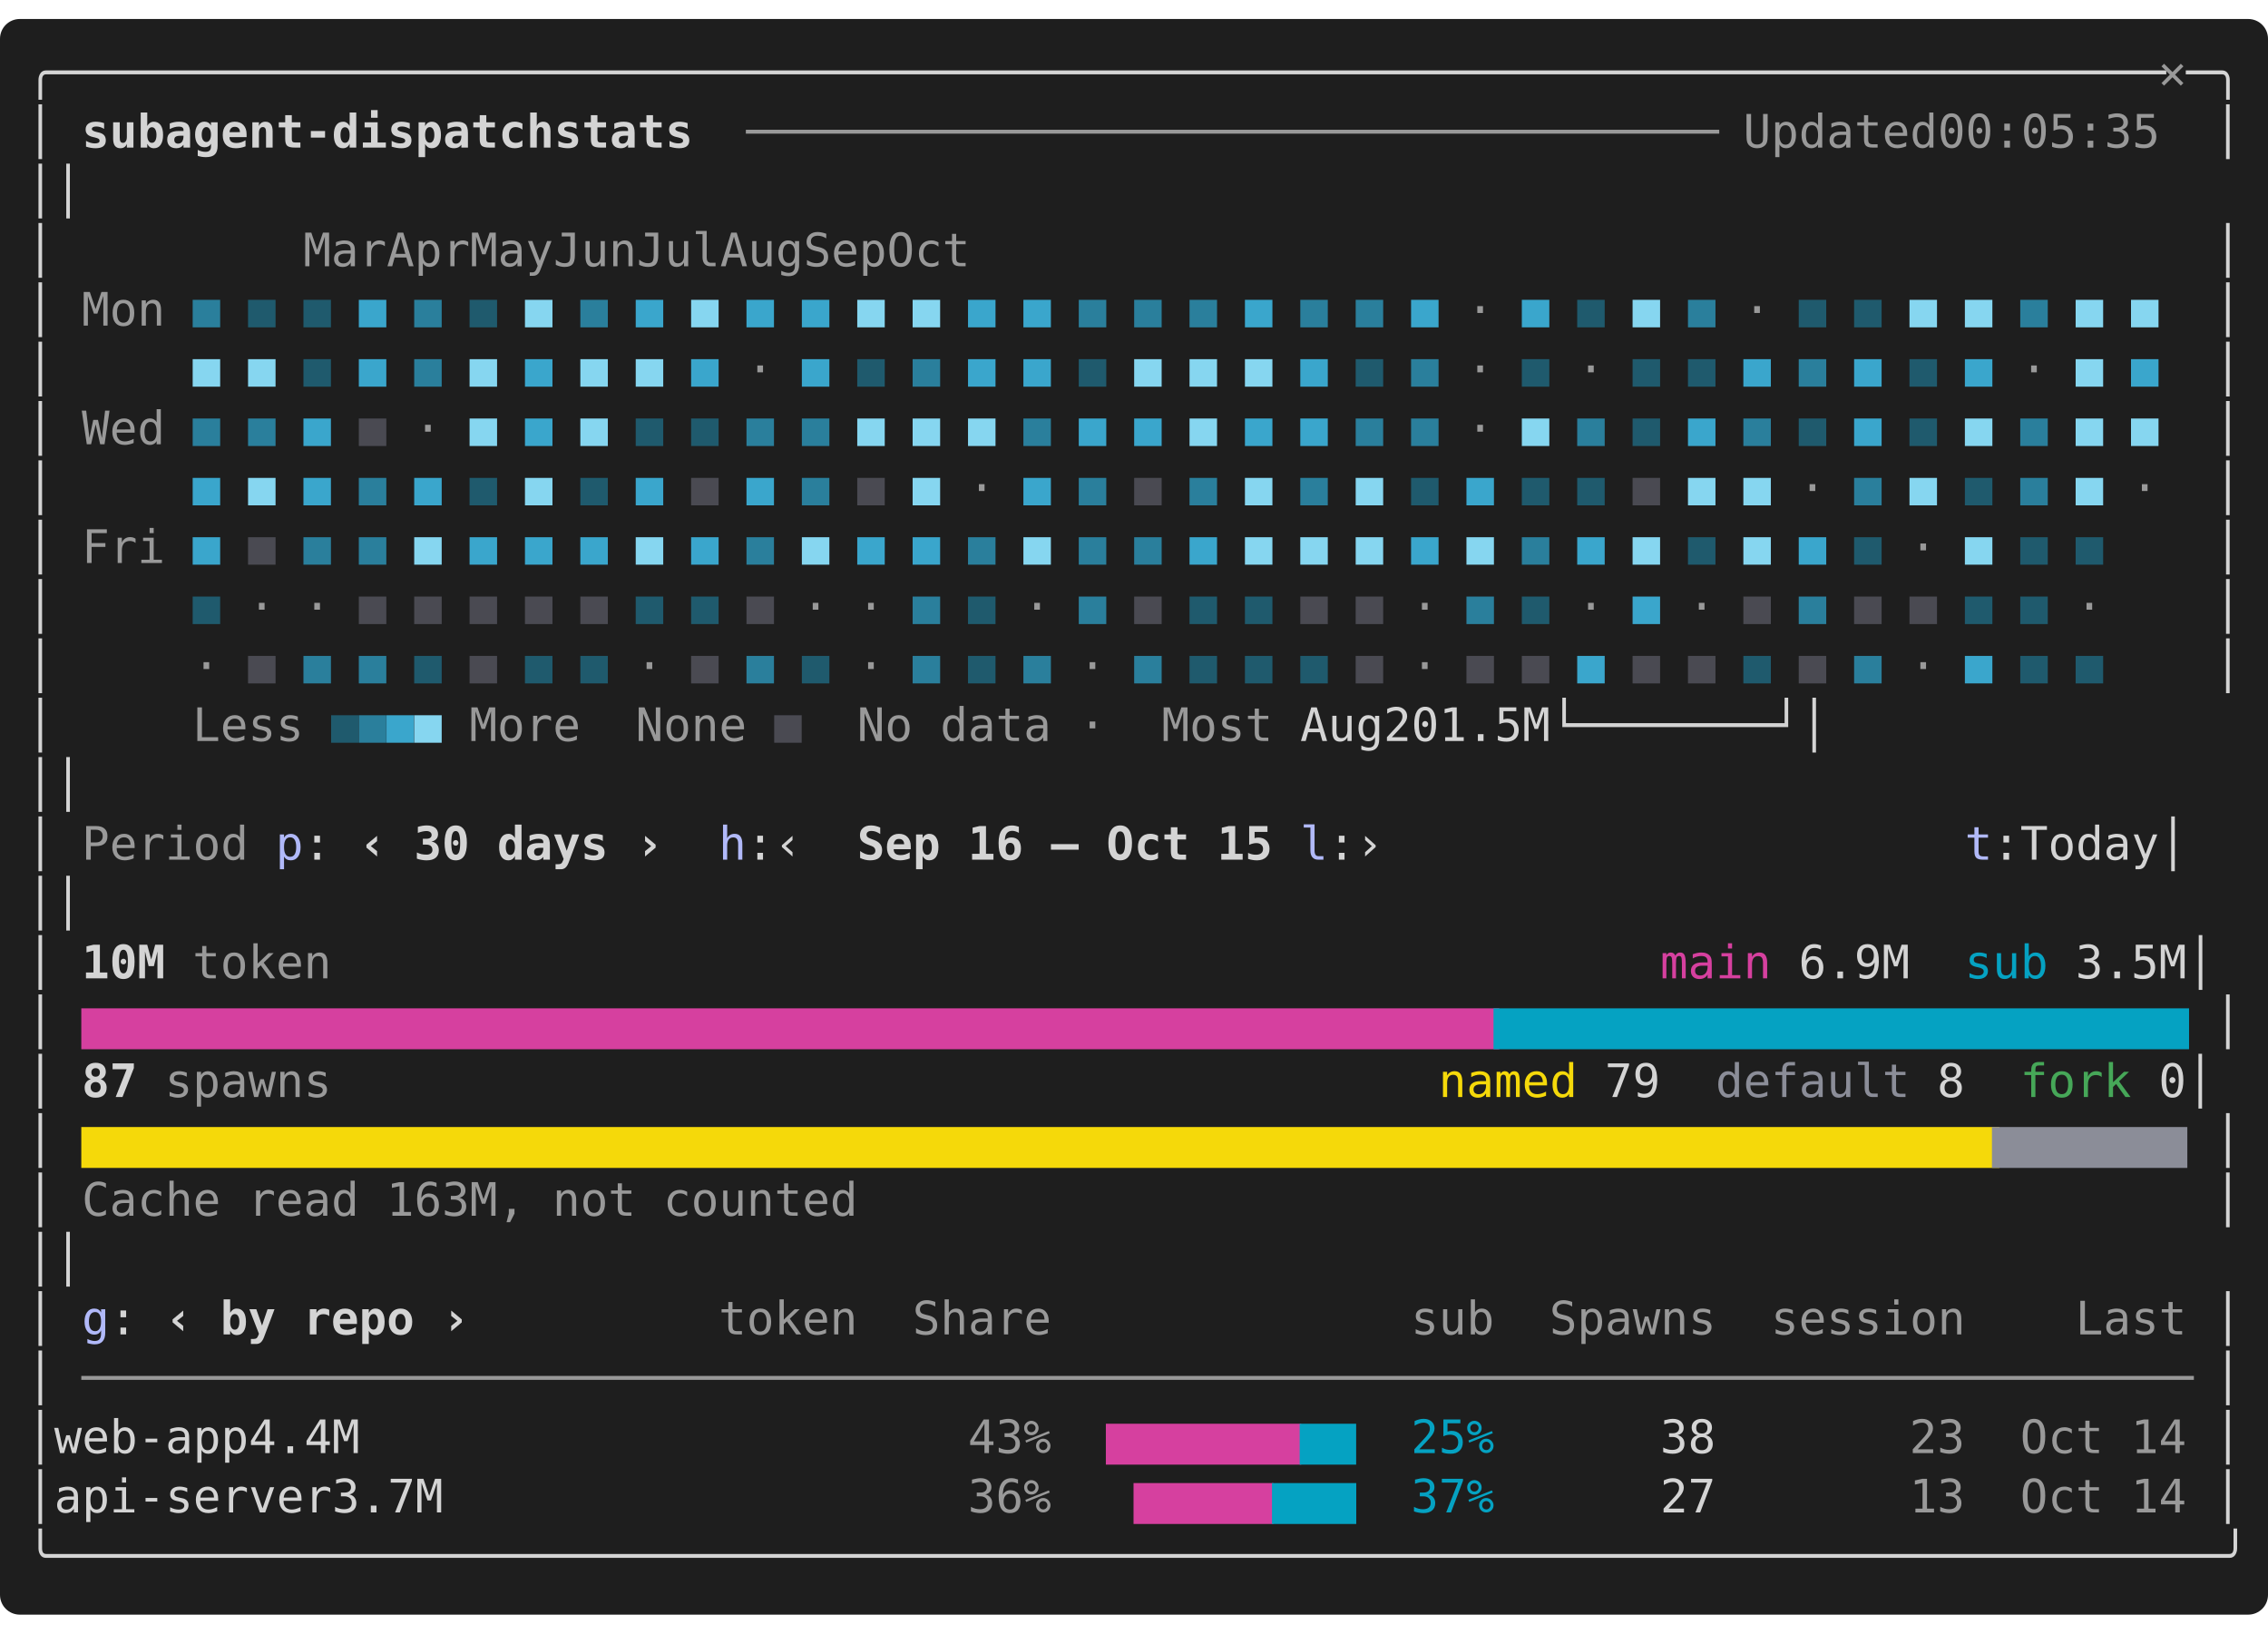
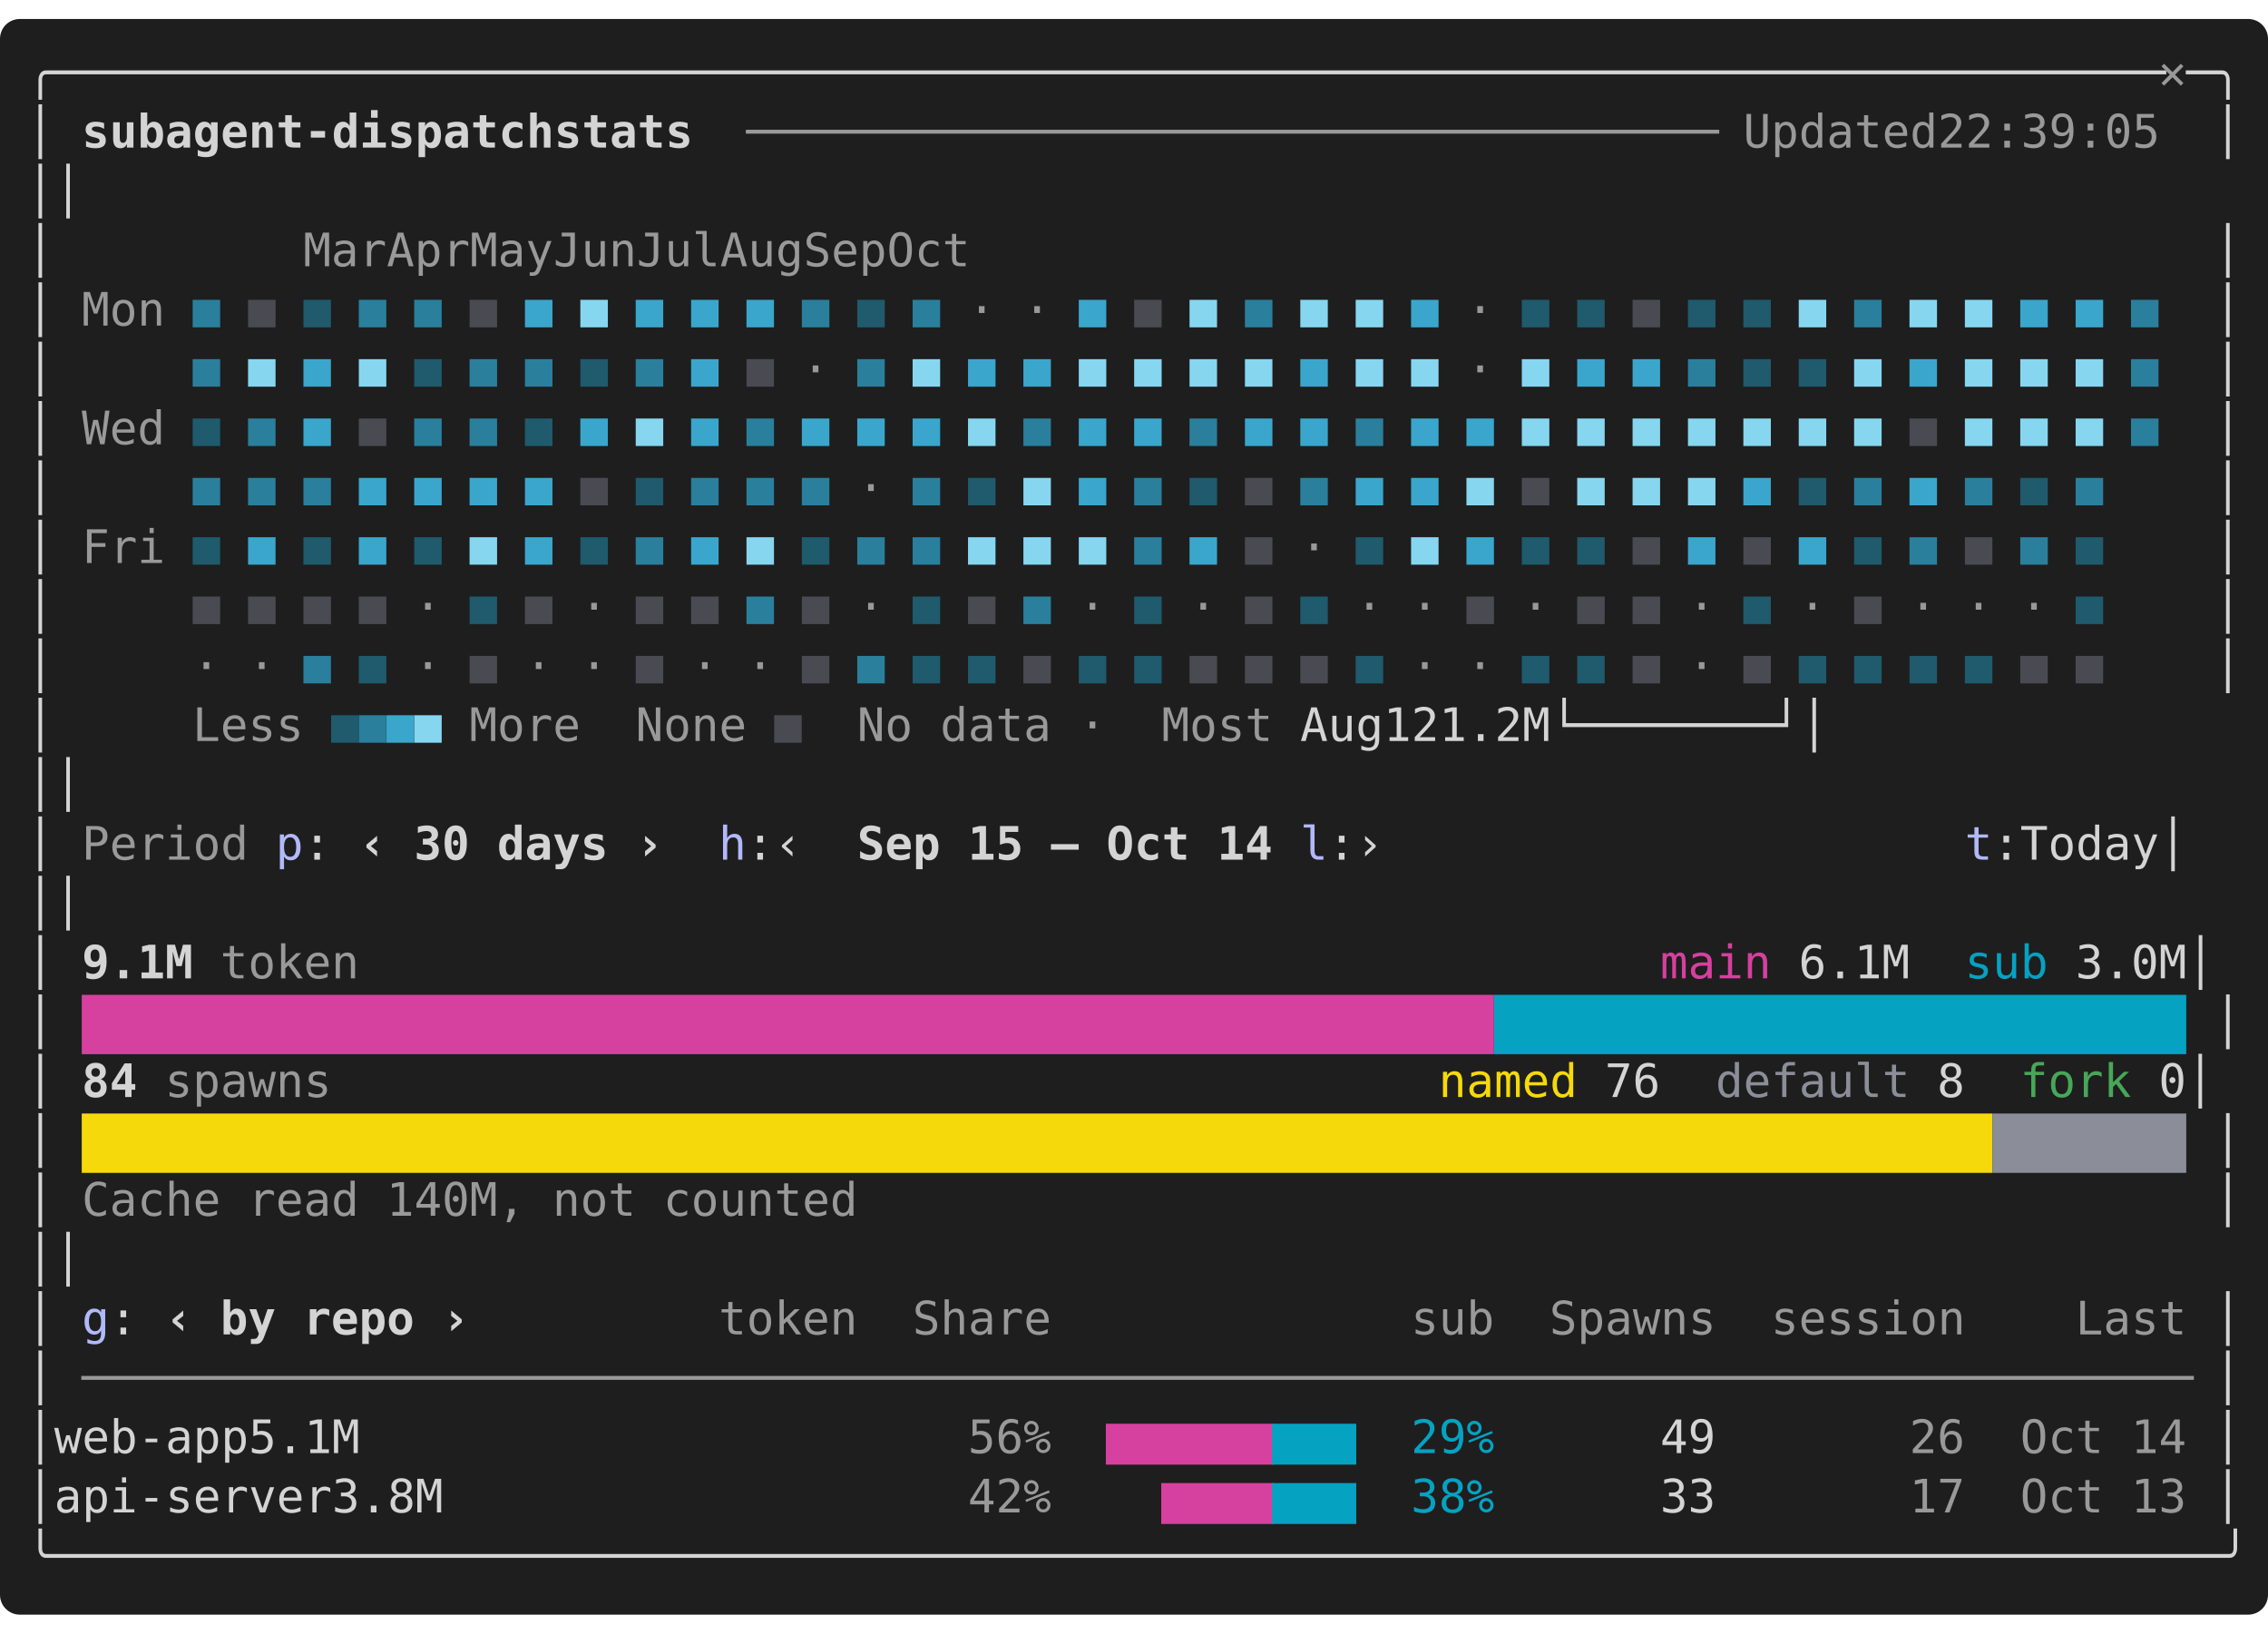
<svg xmlns="http://www.w3.org/2000/svg" width="672" height="484" viewBox="-8 -8 688.0 484">
  <rect x="-8" y="-8" width="688.0" height="484" rx="6" fill="#1e1e1e" />
  <g font-family="ui-monospace, SFMono-Regular, Menlo, Consolas, monospace" font-size="14" xml:space="preserve">
    <text x="0.0 8.4 16.8 25.2 33.6 42.0 50.4 58.8 67.2 75.6 84.0 92.4 100.8 109.2 117.6 126.0 134.4 142.8 151.2 159.6 168.0 176.4 184.8 193.2 201.6 210.0 218.4 226.8 235.2 243.6 252.0 260.4 268.8 277.2 285.6 294.0 302.4 310.8 319.2 327.6 336.0 344.4 352.8 361.2 369.6 378.0 386.4 394.8 403.2 411.6 420.0 428.4 436.8 445.2 453.6 462.0 470.4 478.8 487.2 495.6 504.0 512.4 520.8 529.2 537.6 546.0 554.4 562.8 571.2 579.6 588.0 596.4 604.8 613.2 621.6 630.0 638.4" y="13" fill="#d4d4d4">╭────────────────────────────────────────────────────────────────────────────</text>
    <text x="646.8" y="13" fill="#999999">✕</text>
    <text x="655.2 663.6" y="13" fill="#d4d4d4">─╮</text>
    <text x="0.0" y="31" fill="#d4d4d4">│</text>
    <text x="16.8 25.2 33.6 42.0 50.4 58.8 67.2 75.6 84.0 92.4 100.8 109.2 117.6 126.0 134.4 142.8 151.2 168.0 176.4 184.8 193.2 201.6" y="31" fill="#d4d4d4" font-weight="bold">subagent-dispatchstats</text>
    <text x="218.4 226.8 235.2 243.6 252.0 260.4 268.8 277.2 285.6 294.0 302.4 310.8 319.2 327.6 336.0 344.4 352.8 361.2 369.6 378.0 386.4 394.8 403.2 411.6 420.0 428.4 436.8 445.2 453.6 462.0 470.4 478.8 487.2 495.6 504.0" y="31" fill="#999999">───────────────────────────────────</text>
-     <text x="520.8 529.2 537.6 546.0 554.4 562.8 571.2 588.0 596.4 604.8 613.2 621.6 630.0 638.4 646.8" y="31" fill="#999999">Updated00:05:35</text>
+     <text x="520.8 529.2 537.6 546.0 554.4 562.8 571.2 588.0 596.4 604.8 613.2 621.6 630.0 638.4 646.8" y="31" fill="#999999">Updated22:39:05</text>
    <text x="663.6" y="31" fill="#d4d4d4">│</text>
    <text x="0.0 663.6" y="49" fill="#d4d4d4">││</text>
    <text x="0.0" y="67" fill="#d4d4d4">│</text>
    <text x="84.0 92.4 100.8 168.0 176.4 184.8 235.2 243.6 252.0 319.2 327.6 336.0 386.4 394.8 403.2 453.6 462.0 470.4 537.6 546.0 554.4 604.8 613.2 621.6" y="67" fill="#999999">MarAprMayJunJulAugSepOct</text>
    <text x="663.6" y="67" fill="#d4d4d4">│</text>
    <text x="0.0" y="85" fill="#d4d4d4">│</text>
    <text x="16.8 25.2 33.6" y="85" fill="#999999">Mon</text>
    <text x="50.4" y="85" fill="#2a7f9c">■</text>
-     <text x="67.2" y="85" fill="#1f5a6d">■</text>
+     <text x="67.2" y="85" fill="#4a4a52">■</text>
    <text x="84.0" y="85" fill="#1f5a6d">■</text>
-     <text x="100.8" y="85" fill="#3aa6cc">■</text>
+     <text x="100.8" y="85" fill="#2a7f9c">■</text>
    <text x="117.6" y="85" fill="#2a7f9c">■</text>
-     <text x="134.4" y="85" fill="#1f5a6d">■</text>
-     <text x="151.2" y="85" fill="#86d6f0">■</text>
-     <text x="168.0" y="85" fill="#2a7f9c">■</text>
+     <text x="134.4" y="85" fill="#4a4a52">■</text>
+     <text x="151.2" y="85" fill="#3aa6cc">■</text>
+     <text x="168.0" y="85" fill="#86d6f0">■</text>
    <text x="184.8" y="85" fill="#3aa6cc">■</text>
-     <text x="201.6" y="85" fill="#86d6f0">■</text>
+     <text x="201.6" y="85" fill="#3aa6cc">■</text>
    <text x="218.4" y="85" fill="#3aa6cc">■</text>
-     <text x="235.2" y="85" fill="#3aa6cc">■</text>
-     <text x="252.0" y="85" fill="#86d6f0">■</text>
-     <text x="268.8" y="85" fill="#86d6f0">■</text>
-     <text x="285.6" y="85" fill="#3aa6cc">■</text>
-     <text x="302.4" y="85" fill="#3aa6cc">■</text>
-     <text x="319.2" y="85" fill="#2a7f9c">■</text>
-     <text x="336.0" y="85" fill="#2a7f9c">■</text>
-     <text x="352.8" y="85" fill="#2a7f9c">■</text>
-     <text x="369.6" y="85" fill="#3aa6cc">■</text>
-     <text x="386.4" y="85" fill="#2a7f9c">■</text>
-     <text x="403.2" y="85" fill="#2a7f9c">■</text>
+     <text x="235.2" y="85" fill="#2a7f9c">■</text>
+     <text x="252.0" y="85" fill="#1f5a6d">■</text>
+     <text x="268.8" y="85" fill="#2a7f9c">■</text>
+     <text x="285.6" y="85" fill="#999999">·</text>
+     <text x="302.4" y="85" fill="#999999">·</text>
+     <text x="319.2" y="85" fill="#3aa6cc">■</text>
+     <text x="336.0" y="85" fill="#4a4a52">■</text>
+     <text x="352.8" y="85" fill="#86d6f0">■</text>
+     <text x="369.6" y="85" fill="#2a7f9c">■</text>
+     <text x="386.4" y="85" fill="#86d6f0">■</text>
+     <text x="403.2" y="85" fill="#86d6f0">■</text>
    <text x="420.0" y="85" fill="#3aa6cc">■</text>
    <text x="436.8" y="85" fill="#999999">·</text>
-     <text x="453.6" y="85" fill="#3aa6cc">■</text>
+     <text x="453.6" y="85" fill="#1f5a6d">■</text>
    <text x="470.4" y="85" fill="#1f5a6d">■</text>
-     <text x="487.2" y="85" fill="#86d6f0">■</text>
-     <text x="504.0" y="85" fill="#2a7f9c">■</text>
-     <text x="520.8" y="85" fill="#999999">·</text>
-     <text x="537.6" y="85" fill="#1f5a6d">■</text>
-     <text x="554.4" y="85" fill="#1f5a6d">■</text>
+     <text x="487.2" y="85" fill="#4a4a52">■</text>
+     <text x="504.0" y="85" fill="#1f5a6d">■</text>
+     <text x="520.8" y="85" fill="#1f5a6d">■</text>
+     <text x="537.6" y="85" fill="#86d6f0">■</text>
+     <text x="554.4" y="85" fill="#2a7f9c">■</text>
    <text x="571.2" y="85" fill="#86d6f0">■</text>
    <text x="588.0" y="85" fill="#86d6f0">■</text>
-     <text x="604.8" y="85" fill="#2a7f9c">■</text>
-     <text x="621.6" y="85" fill="#86d6f0">■</text>
-     <text x="638.4" y="85" fill="#86d6f0">■</text>
+     <text x="604.8" y="85" fill="#3aa6cc">■</text>
+     <text x="621.6" y="85" fill="#3aa6cc">■</text>
+     <text x="638.4" y="85" fill="#2a7f9c">■</text>
    <text x="663.6" y="85" fill="#d4d4d4">│</text>
    <text x="0.0" y="103" fill="#d4d4d4">│</text>
-     <text x="50.4" y="103" fill="#86d6f0">■</text>
+     <text x="50.4" y="103" fill="#2a7f9c">■</text>
    <text x="67.2" y="103" fill="#86d6f0">■</text>
-     <text x="84.0" y="103" fill="#1f5a6d">■</text>
-     <text x="100.8" y="103" fill="#3aa6cc">■</text>
-     <text x="117.6" y="103" fill="#2a7f9c">■</text>
-     <text x="134.4" y="103" fill="#86d6f0">■</text>
-     <text x="151.2" y="103" fill="#3aa6cc">■</text>
-     <text x="168.0" y="103" fill="#86d6f0">■</text>
-     <text x="184.8" y="103" fill="#86d6f0">■</text>
+     <text x="84.0" y="103" fill="#3aa6cc">■</text>
+     <text x="100.8" y="103" fill="#86d6f0">■</text>
+     <text x="117.6" y="103" fill="#1f5a6d">■</text>
+     <text x="134.4" y="103" fill="#2a7f9c">■</text>
+     <text x="151.2" y="103" fill="#2a7f9c">■</text>
+     <text x="168.0" y="103" fill="#1f5a6d">■</text>
+     <text x="184.8" y="103" fill="#2a7f9c">■</text>
    <text x="201.6" y="103" fill="#3aa6cc">■</text>
-     <text x="218.4" y="103" fill="#999999">·</text>
-     <text x="235.2" y="103" fill="#3aa6cc">■</text>
-     <text x="252.0" y="103" fill="#1f5a6d">■</text>
-     <text x="268.8" y="103" fill="#2a7f9c">■</text>
+     <text x="218.4" y="103" fill="#4a4a52">■</text>
+     <text x="235.2" y="103" fill="#999999">·</text>
+     <text x="252.0" y="103" fill="#2a7f9c">■</text>
+     <text x="268.8" y="103" fill="#86d6f0">■</text>
    <text x="285.6" y="103" fill="#3aa6cc">■</text>
    <text x="302.4" y="103" fill="#3aa6cc">■</text>
-     <text x="319.2" y="103" fill="#1f5a6d">■</text>
+     <text x="319.2" y="103" fill="#86d6f0">■</text>
    <text x="336.0" y="103" fill="#86d6f0">■</text>
    <text x="352.8" y="103" fill="#86d6f0">■</text>
    <text x="369.6" y="103" fill="#86d6f0">■</text>
    <text x="386.4" y="103" fill="#3aa6cc">■</text>
-     <text x="403.2" y="103" fill="#1f5a6d">■</text>
-     <text x="420.0" y="103" fill="#2a7f9c">■</text>
+     <text x="403.2" y="103" fill="#86d6f0">■</text>
+     <text x="420.0" y="103" fill="#86d6f0">■</text>
    <text x="436.8" y="103" fill="#999999">·</text>
-     <text x="453.6" y="103" fill="#1f5a6d">■</text>
-     <text x="470.4" y="103" fill="#999999">·</text>
-     <text x="487.2" y="103" fill="#1f5a6d">■</text>
-     <text x="504.0" y="103" fill="#1f5a6d">■</text>
-     <text x="520.8" y="103" fill="#3aa6cc">■</text>
-     <text x="537.6" y="103" fill="#2a7f9c">■</text>
-     <text x="554.4" y="103" fill="#3aa6cc">■</text>
-     <text x="571.2" y="103" fill="#1f5a6d">■</text>
-     <text x="588.0" y="103" fill="#3aa6cc">■</text>
-     <text x="604.8" y="103" fill="#999999">·</text>
+     <text x="453.6" y="103" fill="#86d6f0">■</text>
+     <text x="470.4" y="103" fill="#3aa6cc">■</text>
+     <text x="487.2" y="103" fill="#3aa6cc">■</text>
+     <text x="504.0" y="103" fill="#2a7f9c">■</text>
+     <text x="520.8" y="103" fill="#1f5a6d">■</text>
+     <text x="537.6" y="103" fill="#1f5a6d">■</text>
+     <text x="554.4" y="103" fill="#86d6f0">■</text>
+     <text x="571.2" y="103" fill="#3aa6cc">■</text>
+     <text x="588.0" y="103" fill="#86d6f0">■</text>
+     <text x="604.8" y="103" fill="#86d6f0">■</text>
    <text x="621.6" y="103" fill="#86d6f0">■</text>
-     <text x="638.4" y="103" fill="#3aa6cc">■</text>
+     <text x="638.4" y="103" fill="#2a7f9c">■</text>
    <text x="663.6" y="103" fill="#d4d4d4">│</text>
    <text x="0.0" y="121" fill="#d4d4d4">│</text>
    <text x="16.8 25.2 33.6" y="121" fill="#999999">Wed</text>
-     <text x="50.4" y="121" fill="#2a7f9c">■</text>
+     <text x="50.4" y="121" fill="#1f5a6d">■</text>
    <text x="67.2" y="121" fill="#2a7f9c">■</text>
    <text x="84.0" y="121" fill="#3aa6cc">■</text>
    <text x="100.8" y="121" fill="#4a4a52">■</text>
-     <text x="117.6" y="121" fill="#999999">·</text>
-     <text x="134.4" y="121" fill="#86d6f0">■</text>
-     <text x="151.2" y="121" fill="#3aa6cc">■</text>
-     <text x="168.0" y="121" fill="#86d6f0">■</text>
-     <text x="184.8" y="121" fill="#1f5a6d">■</text>
-     <text x="201.6" y="121" fill="#1f5a6d">■</text>
+     <text x="117.6" y="121" fill="#2a7f9c">■</text>
+     <text x="134.4" y="121" fill="#2a7f9c">■</text>
+     <text x="151.2" y="121" fill="#1f5a6d">■</text>
+     <text x="168.0" y="121" fill="#3aa6cc">■</text>
+     <text x="184.8" y="121" fill="#86d6f0">■</text>
+     <text x="201.6" y="121" fill="#3aa6cc">■</text>
    <text x="218.4" y="121" fill="#2a7f9c">■</text>
-     <text x="235.2" y="121" fill="#2a7f9c">■</text>
-     <text x="252.0" y="121" fill="#86d6f0">■</text>
-     <text x="268.8" y="121" fill="#86d6f0">■</text>
+     <text x="235.2" y="121" fill="#3aa6cc">■</text>
+     <text x="252.0" y="121" fill="#3aa6cc">■</text>
+     <text x="268.8" y="121" fill="#3aa6cc">■</text>
    <text x="285.6" y="121" fill="#86d6f0">■</text>
    <text x="302.4" y="121" fill="#2a7f9c">■</text>
    <text x="319.2" y="121" fill="#3aa6cc">■</text>
    <text x="336.0" y="121" fill="#3aa6cc">■</text>
-     <text x="352.8" y="121" fill="#86d6f0">■</text>
+     <text x="352.8" y="121" fill="#2a7f9c">■</text>
    <text x="369.6" y="121" fill="#3aa6cc">■</text>
    <text x="386.4" y="121" fill="#3aa6cc">■</text>
    <text x="403.2" y="121" fill="#2a7f9c">■</text>
-     <text x="420.0" y="121" fill="#2a7f9c">■</text>
-     <text x="436.8" y="121" fill="#999999">·</text>
+     <text x="420.0" y="121" fill="#3aa6cc">■</text>
+     <text x="436.8" y="121" fill="#3aa6cc">■</text>
    <text x="453.6" y="121" fill="#86d6f0">■</text>
-     <text x="470.4" y="121" fill="#2a7f9c">■</text>
-     <text x="487.2" y="121" fill="#1f5a6d">■</text>
-     <text x="504.0" y="121" fill="#3aa6cc">■</text>
-     <text x="520.8" y="121" fill="#2a7f9c">■</text>
-     <text x="537.6" y="121" fill="#1f5a6d">■</text>
-     <text x="554.4" y="121" fill="#3aa6cc">■</text>
-     <text x="571.2" y="121" fill="#1f5a6d">■</text>
+     <text x="470.4" y="121" fill="#86d6f0">■</text>
+     <text x="487.2" y="121" fill="#86d6f0">■</text>
+     <text x="504.0" y="121" fill="#86d6f0">■</text>
+     <text x="520.8" y="121" fill="#86d6f0">■</text>
+     <text x="537.6" y="121" fill="#86d6f0">■</text>
+     <text x="554.4" y="121" fill="#86d6f0">■</text>
+     <text x="571.2" y="121" fill="#4a4a52">■</text>
    <text x="588.0" y="121" fill="#86d6f0">■</text>
-     <text x="604.8" y="121" fill="#2a7f9c">■</text>
+     <text x="604.8" y="121" fill="#86d6f0">■</text>
    <text x="621.6" y="121" fill="#86d6f0">■</text>
-     <text x="638.4" y="121" fill="#86d6f0">■</text>
+     <text x="638.4" y="121" fill="#2a7f9c">■</text>
    <text x="663.6" y="121" fill="#d4d4d4">│</text>
    <text x="0.0" y="139" fill="#d4d4d4">│</text>
-     <text x="50.4" y="139" fill="#3aa6cc">■</text>
-     <text x="67.2" y="139" fill="#86d6f0">■</text>
-     <text x="84.0" y="139" fill="#3aa6cc">■</text>
-     <text x="100.8" y="139" fill="#2a7f9c">■</text>
+     <text x="50.4" y="139" fill="#2a7f9c">■</text>
+     <text x="67.2" y="139" fill="#2a7f9c">■</text>
+     <text x="84.0" y="139" fill="#2a7f9c">■</text>
+     <text x="100.8" y="139" fill="#3aa6cc">■</text>
    <text x="117.6" y="139" fill="#3aa6cc">■</text>
-     <text x="134.4" y="139" fill="#1f5a6d">■</text>
-     <text x="151.2" y="139" fill="#86d6f0">■</text>
-     <text x="168.0" y="139" fill="#1f5a6d">■</text>
-     <text x="184.8" y="139" fill="#3aa6cc">■</text>
-     <text x="201.6" y="139" fill="#4a4a52">■</text>
-     <text x="218.4" y="139" fill="#3aa6cc">■</text>
+     <text x="134.4" y="139" fill="#3aa6cc">■</text>
+     <text x="151.2" y="139" fill="#3aa6cc">■</text>
+     <text x="168.0" y="139" fill="#4a4a52">■</text>
+     <text x="184.8" y="139" fill="#1f5a6d">■</text>
+     <text x="201.6" y="139" fill="#2a7f9c">■</text>
+     <text x="218.4" y="139" fill="#2a7f9c">■</text>
    <text x="235.2" y="139" fill="#2a7f9c">■</text>
-     <text x="252.0" y="139" fill="#4a4a52">■</text>
-     <text x="268.8" y="139" fill="#86d6f0">■</text>
-     <text x="285.6" y="139" fill="#999999">·</text>
-     <text x="302.4" y="139" fill="#3aa6cc">■</text>
-     <text x="319.2" y="139" fill="#2a7f9c">■</text>
-     <text x="336.0" y="139" fill="#4a4a52">■</text>
-     <text x="352.8" y="139" fill="#2a7f9c">■</text>
-     <text x="369.6" y="139" fill="#86d6f0">■</text>
+     <text x="252.0" y="139" fill="#999999">·</text>
+     <text x="268.8" y="139" fill="#2a7f9c">■</text>
+     <text x="285.6" y="139" fill="#1f5a6d">■</text>
+     <text x="302.4" y="139" fill="#86d6f0">■</text>
+     <text x="319.2" y="139" fill="#3aa6cc">■</text>
+     <text x="336.0" y="139" fill="#2a7f9c">■</text>
+     <text x="352.8" y="139" fill="#1f5a6d">■</text>
+     <text x="369.6" y="139" fill="#4a4a52">■</text>
    <text x="386.4" y="139" fill="#2a7f9c">■</text>
-     <text x="403.2" y="139" fill="#86d6f0">■</text>
-     <text x="420.0" y="139" fill="#1f5a6d">■</text>
-     <text x="436.8" y="139" fill="#3aa6cc">■</text>
-     <text x="453.6" y="139" fill="#1f5a6d">■</text>
-     <text x="470.4" y="139" fill="#1f5a6d">■</text>
-     <text x="487.2" y="139" fill="#4a4a52">■</text>
+     <text x="403.2" y="139" fill="#3aa6cc">■</text>
+     <text x="420.0" y="139" fill="#3aa6cc">■</text>
+     <text x="436.8" y="139" fill="#86d6f0">■</text>
+     <text x="453.6" y="139" fill="#4a4a52">■</text>
+     <text x="470.4" y="139" fill="#86d6f0">■</text>
+     <text x="487.2" y="139" fill="#86d6f0">■</text>
    <text x="504.0" y="139" fill="#86d6f0">■</text>
-     <text x="520.8" y="139" fill="#86d6f0">■</text>
-     <text x="537.6" y="139" fill="#999999">·</text>
+     <text x="520.8" y="139" fill="#3aa6cc">■</text>
+     <text x="537.6" y="139" fill="#1f5a6d">■</text>
    <text x="554.4" y="139" fill="#2a7f9c">■</text>
-     <text x="571.2" y="139" fill="#86d6f0">■</text>
-     <text x="588.0" y="139" fill="#1f5a6d">■</text>
-     <text x="604.8" y="139" fill="#2a7f9c">■</text>
-     <text x="621.6" y="139" fill="#86d6f0">■</text>
-     <text x="638.4" y="139" fill="#999999">·</text>
+     <text x="571.2" y="139" fill="#3aa6cc">■</text>
+     <text x="588.0" y="139" fill="#2a7f9c">■</text>
+     <text x="604.8" y="139" fill="#1f5a6d">■</text>
+     <text x="621.6" y="139" fill="#2a7f9c">■</text>
    <text x="663.6" y="139" fill="#d4d4d4">│</text>
    <text x="0.0" y="157" fill="#d4d4d4">│</text>
    <text x="16.8 25.2 33.6" y="157" fill="#999999">Fri</text>
-     <text x="50.4" y="157" fill="#3aa6cc">■</text>
-     <text x="67.2" y="157" fill="#4a4a52">■</text>
-     <text x="84.0" y="157" fill="#2a7f9c">■</text>
-     <text x="100.8" y="157" fill="#2a7f9c">■</text>
-     <text x="117.6" y="157" fill="#86d6f0">■</text>
-     <text x="134.4" y="157" fill="#3aa6cc">■</text>
+     <text x="50.4" y="157" fill="#1f5a6d">■</text>
+     <text x="67.2" y="157" fill="#3aa6cc">■</text>
+     <text x="84.0" y="157" fill="#1f5a6d">■</text>
+     <text x="100.8" y="157" fill="#3aa6cc">■</text>
+     <text x="117.6" y="157" fill="#1f5a6d">■</text>
+     <text x="134.4" y="157" fill="#86d6f0">■</text>
    <text x="151.2" y="157" fill="#3aa6cc">■</text>
-     <text x="168.0" y="157" fill="#3aa6cc">■</text>
-     <text x="184.8" y="157" fill="#86d6f0">■</text>
+     <text x="168.0" y="157" fill="#1f5a6d">■</text>
+     <text x="184.8" y="157" fill="#2a7f9c">■</text>
    <text x="201.6" y="157" fill="#3aa6cc">■</text>
-     <text x="218.4" y="157" fill="#2a7f9c">■</text>
-     <text x="235.2" y="157" fill="#86d6f0">■</text>
-     <text x="252.0" y="157" fill="#3aa6cc">■</text>
-     <text x="268.8" y="157" fill="#3aa6cc">■</text>
-     <text x="285.6" y="157" fill="#2a7f9c">■</text>
+     <text x="218.4" y="157" fill="#86d6f0">■</text>
+     <text x="235.2" y="157" fill="#1f5a6d">■</text>
+     <text x="252.0" y="157" fill="#2a7f9c">■</text>
+     <text x="268.8" y="157" fill="#2a7f9c">■</text>
+     <text x="285.6" y="157" fill="#86d6f0">■</text>
    <text x="302.4" y="157" fill="#86d6f0">■</text>
-     <text x="319.2" y="157" fill="#2a7f9c">■</text>
+     <text x="319.2" y="157" fill="#86d6f0">■</text>
    <text x="336.0" y="157" fill="#2a7f9c">■</text>
    <text x="352.8" y="157" fill="#3aa6cc">■</text>
-     <text x="369.6" y="157" fill="#86d6f0">■</text>
-     <text x="386.4" y="157" fill="#86d6f0">■</text>
-     <text x="403.2" y="157" fill="#86d6f0">■</text>
-     <text x="420.0" y="157" fill="#3aa6cc">■</text>
-     <text x="436.8" y="157" fill="#86d6f0">■</text>
-     <text x="453.6" y="157" fill="#2a7f9c">■</text>
-     <text x="470.4" y="157" fill="#3aa6cc">■</text>
-     <text x="487.2" y="157" fill="#86d6f0">■</text>
-     <text x="504.0" y="157" fill="#1f5a6d">■</text>
-     <text x="520.8" y="157" fill="#86d6f0">■</text>
+     <text x="369.6" y="157" fill="#4a4a52">■</text>
+     <text x="386.4" y="157" fill="#999999">·</text>
+     <text x="403.2" y="157" fill="#1f5a6d">■</text>
+     <text x="420.0" y="157" fill="#86d6f0">■</text>
+     <text x="436.8" y="157" fill="#3aa6cc">■</text>
+     <text x="453.6" y="157" fill="#1f5a6d">■</text>
+     <text x="470.4" y="157" fill="#1f5a6d">■</text>
+     <text x="487.2" y="157" fill="#4a4a52">■</text>
+     <text x="504.0" y="157" fill="#3aa6cc">■</text>
+     <text x="520.8" y="157" fill="#4a4a52">■</text>
    <text x="537.6" y="157" fill="#3aa6cc">■</text>
    <text x="554.4" y="157" fill="#1f5a6d">■</text>
-     <text x="571.2" y="157" fill="#999999">·</text>
-     <text x="588.0" y="157" fill="#86d6f0">■</text>
-     <text x="604.8" y="157" fill="#1f5a6d">■</text>
+     <text x="571.2" y="157" fill="#2a7f9c">■</text>
+     <text x="588.0" y="157" fill="#4a4a52">■</text>
+     <text x="604.8" y="157" fill="#2a7f9c">■</text>
    <text x="621.6" y="157" fill="#1f5a6d">■</text>
    <text x="663.6" y="157" fill="#d4d4d4">│</text>
    <text x="0.0" y="175" fill="#d4d4d4">│</text>
-     <text x="50.4" y="175" fill="#1f5a6d">■</text>
-     <text x="67.2" y="175" fill="#999999">·</text>
-     <text x="84.0" y="175" fill="#999999">·</text>
+     <text x="50.4" y="175" fill="#4a4a52">■</text>
+     <text x="67.2" y="175" fill="#4a4a52">■</text>
+     <text x="84.0" y="175" fill="#4a4a52">■</text>
    <text x="100.8" y="175" fill="#4a4a52">■</text>
-     <text x="117.6" y="175" fill="#4a4a52">■</text>
-     <text x="134.4" y="175" fill="#4a4a52">■</text>
+     <text x="117.6" y="175" fill="#999999">·</text>
+     <text x="134.4" y="175" fill="#1f5a6d">■</text>
    <text x="151.2" y="175" fill="#4a4a52">■</text>
-     <text x="168.0" y="175" fill="#4a4a52">■</text>
-     <text x="184.8" y="175" fill="#1f5a6d">■</text>
-     <text x="201.6" y="175" fill="#1f5a6d">■</text>
-     <text x="218.4" y="175" fill="#4a4a52">■</text>
-     <text x="235.2" y="175" fill="#999999">·</text>
+     <text x="168.0" y="175" fill="#999999">·</text>
+     <text x="184.8" y="175" fill="#4a4a52">■</text>
+     <text x="201.6" y="175" fill="#4a4a52">■</text>
+     <text x="218.4" y="175" fill="#2a7f9c">■</text>
+     <text x="235.2" y="175" fill="#4a4a52">■</text>
    <text x="252.0" y="175" fill="#999999">·</text>
-     <text x="268.8" y="175" fill="#2a7f9c">■</text>
-     <text x="285.6" y="175" fill="#1f5a6d">■</text>
-     <text x="302.4" y="175" fill="#999999">·</text>
-     <text x="319.2" y="175" fill="#2a7f9c">■</text>
-     <text x="336.0" y="175" fill="#4a4a52">■</text>
-     <text x="352.8" y="175" fill="#1f5a6d">■</text>
-     <text x="369.6" y="175" fill="#1f5a6d">■</text>
-     <text x="386.4" y="175" fill="#4a4a52">■</text>
-     <text x="403.2" y="175" fill="#4a4a52">■</text>
+     <text x="268.8" y="175" fill="#1f5a6d">■</text>
+     <text x="285.6" y="175" fill="#4a4a52">■</text>
+     <text x="302.4" y="175" fill="#2a7f9c">■</text>
+     <text x="319.2" y="175" fill="#999999">·</text>
+     <text x="336.0" y="175" fill="#1f5a6d">■</text>
+     <text x="352.8" y="175" fill="#999999">·</text>
+     <text x="369.6" y="175" fill="#4a4a52">■</text>
+     <text x="386.4" y="175" fill="#1f5a6d">■</text>
+     <text x="403.2" y="175" fill="#999999">·</text>
    <text x="420.0" y="175" fill="#999999">·</text>
-     <text x="436.8" y="175" fill="#2a7f9c">■</text>
-     <text x="453.6" y="175" fill="#1f5a6d">■</text>
-     <text x="470.4" y="175" fill="#999999">·</text>
-     <text x="487.2" y="175" fill="#3aa6cc">■</text>
+     <text x="436.8" y="175" fill="#4a4a52">■</text>
+     <text x="453.6" y="175" fill="#999999">·</text>
+     <text x="470.4" y="175" fill="#4a4a52">■</text>
+     <text x="487.2" y="175" fill="#4a4a52">■</text>
    <text x="504.0" y="175" fill="#999999">·</text>
-     <text x="520.8" y="175" fill="#4a4a52">■</text>
-     <text x="537.6" y="175" fill="#2a7f9c">■</text>
+     <text x="520.8" y="175" fill="#1f5a6d">■</text>
+     <text x="537.6" y="175" fill="#999999">·</text>
    <text x="554.4" y="175" fill="#4a4a52">■</text>
-     <text x="571.2" y="175" fill="#4a4a52">■</text>
-     <text x="588.0" y="175" fill="#1f5a6d">■</text>
-     <text x="604.8" y="175" fill="#1f5a6d">■</text>
-     <text x="621.6" y="175" fill="#999999">·</text>
+     <text x="571.2" y="175" fill="#999999">·</text>
+     <text x="588.0" y="175" fill="#999999">·</text>
+     <text x="604.8" y="175" fill="#999999">·</text>
+     <text x="621.6" y="175" fill="#1f5a6d">■</text>
    <text x="663.6" y="175" fill="#d4d4d4">│</text>
    <text x="0.0" y="193" fill="#d4d4d4">│</text>
    <text x="50.4" y="193" fill="#999999">·</text>
-     <text x="67.2" y="193" fill="#4a4a52">■</text>
+     <text x="67.2" y="193" fill="#999999">·</text>
    <text x="84.0" y="193" fill="#2a7f9c">■</text>
-     <text x="100.8" y="193" fill="#2a7f9c">■</text>
-     <text x="117.6" y="193" fill="#1f5a6d">■</text>
+     <text x="100.8" y="193" fill="#1f5a6d">■</text>
+     <text x="117.6" y="193" fill="#999999">·</text>
    <text x="134.4" y="193" fill="#4a4a52">■</text>
-     <text x="151.2" y="193" fill="#1f5a6d">■</text>
-     <text x="168.0" y="193" fill="#1f5a6d">■</text>
-     <text x="184.8" y="193" fill="#999999">·</text>
-     <text x="201.6" y="193" fill="#4a4a52">■</text>
-     <text x="218.4" y="193" fill="#2a7f9c">■</text>
-     <text x="235.2" y="193" fill="#1f5a6d">■</text>
-     <text x="252.0" y="193" fill="#999999">·</text>
-     <text x="268.8" y="193" fill="#2a7f9c">■</text>
+     <text x="151.2" y="193" fill="#999999">·</text>
+     <text x="168.0" y="193" fill="#999999">·</text>
+     <text x="184.8" y="193" fill="#4a4a52">■</text>
+     <text x="201.6" y="193" fill="#999999">·</text>
+     <text x="218.4" y="193" fill="#999999">·</text>
+     <text x="235.2" y="193" fill="#4a4a52">■</text>
+     <text x="252.0" y="193" fill="#2a7f9c">■</text>
+     <text x="268.8" y="193" fill="#1f5a6d">■</text>
    <text x="285.6" y="193" fill="#1f5a6d">■</text>
-     <text x="302.4" y="193" fill="#2a7f9c">■</text>
-     <text x="319.2" y="193" fill="#999999">·</text>
-     <text x="336.0" y="193" fill="#2a7f9c">■</text>
-     <text x="352.8" y="193" fill="#1f5a6d">■</text>
-     <text x="369.6" y="193" fill="#1f5a6d">■</text>
-     <text x="386.4" y="193" fill="#1f5a6d">■</text>
-     <text x="403.2" y="193" fill="#4a4a52">■</text>
+     <text x="302.4" y="193" fill="#4a4a52">■</text>
+     <text x="319.2" y="193" fill="#1f5a6d">■</text>
+     <text x="336.0" y="193" fill="#1f5a6d">■</text>
+     <text x="352.8" y="193" fill="#4a4a52">■</text>
+     <text x="369.6" y="193" fill="#4a4a52">■</text>
+     <text x="386.4" y="193" fill="#4a4a52">■</text>
+     <text x="403.2" y="193" fill="#1f5a6d">■</text>
    <text x="420.0" y="193" fill="#999999">·</text>
-     <text x="436.8" y="193" fill="#4a4a52">■</text>
-     <text x="453.6" y="193" fill="#4a4a52">■</text>
-     <text x="470.4" y="193" fill="#3aa6cc">■</text>
+     <text x="436.8" y="193" fill="#999999">·</text>
+     <text x="453.6" y="193" fill="#1f5a6d">■</text>
+     <text x="470.4" y="193" fill="#1f5a6d">■</text>
    <text x="487.2" y="193" fill="#4a4a52">■</text>
-     <text x="504.0" y="193" fill="#4a4a52">■</text>
-     <text x="520.8" y="193" fill="#1f5a6d">■</text>
-     <text x="537.6" y="193" fill="#4a4a52">■</text>
-     <text x="554.4" y="193" fill="#2a7f9c">■</text>
-     <text x="571.2" y="193" fill="#999999">·</text>
-     <text x="588.0" y="193" fill="#3aa6cc">■</text>
-     <text x="604.8" y="193" fill="#1f5a6d">■</text>
-     <text x="621.6" y="193" fill="#1f5a6d">■</text>
+     <text x="504.0" y="193" fill="#999999">·</text>
+     <text x="520.8" y="193" fill="#4a4a52">■</text>
+     <text x="537.6" y="193" fill="#1f5a6d">■</text>
+     <text x="554.4" y="193" fill="#1f5a6d">■</text>
+     <text x="571.2" y="193" fill="#1f5a6d">■</text>
+     <text x="588.0" y="193" fill="#1f5a6d">■</text>
+     <text x="604.8" y="193" fill="#4a4a52">■</text>
+     <text x="621.6" y="193" fill="#4a4a52">■</text>
    <text x="663.6" y="193" fill="#d4d4d4">│</text>
    <text x="0.0" y="211" fill="#d4d4d4">│</text>
    <text x="50.4 58.8 67.2 75.6" y="211" fill="#999999">Less</text>
    <text x="92.4" y="211" fill="#1f5a6d">■</text>
    <text x="100.8" y="211" fill="#2a7f9c">■</text>
    <text x="109.2" y="211" fill="#3aa6cc">■</text>
    <text x="117.6" y="211" fill="#86d6f0">■</text>
    <text x="134.4 142.8 151.2 159.6" y="211" fill="#999999">More</text>
    <text x="184.8 193.2 201.6 210.0" y="211" fill="#999999">None</text>
    <text x="226.8" y="211" fill="#4a4a52">■</text>
    <text x="252.0 260.4" y="211" fill="#999999">No</text>
    <text x="277.2 285.6 294.0 302.4" y="211" fill="#999999">data</text>
    <text x="319.2" y="211" fill="#999999">·</text>
    <text x="344.4 352.8 361.2 369.6" y="211" fill="#999999">Most</text>
-     <text x="386.4 394.8 403.2 420.0 428.4 445.2 453.6 462.0 470.4 571.2 579.6 588.0 596.4 604.8 613.2 621.6 630.0 638.4 663.6" y="211" fill="#d4d4d4">Aug201.5M└───────┘│</text>
+     <text x="386.4 394.8 403.2 420.0 428.4 445.2 453.6 462.0 470.4 571.2 579.6 588.0 596.4 604.8 613.2 621.6 630.0 638.4 663.6" y="211" fill="#d4d4d4">Aug121.2M└───────┘│</text>
    <text x="0.0 663.6" y="229" fill="#d4d4d4">││</text>
    <text x="0.0" y="247" fill="#d4d4d4">│</text>
    <text x="16.8 25.2 33.6 42.0 50.4 58.8" y="247" fill="#999999">Period</text>
    <text x="75.6" y="247" fill="#b1b9f9">p</text>
    <text x="84.0" y="247" fill="#d4d4d4">:</text>
    <text x="100.8" y="247" fill="#d4d4d4" font-weight="bold">‹</text>
    <text x="117.6 126.0" y="247" fill="#d4d4d4" font-weight="bold">30</text>
    <text x="142.8 151.2 159.6 168.0" y="247" fill="#d4d4d4" font-weight="bold">days</text>
    <text x="184.8" y="247" fill="#d4d4d4" font-weight="bold">›</text>
    <text x="210.0" y="247" fill="#b1b9f9">h</text>
    <text x="218.4 235.2" y="247" fill="#d4d4d4">:‹</text>
    <text x="252.0 260.4 268.8" y="247" fill="#d4d4d4" font-weight="bold">Sep</text>
-     <text x="285.6 294.0" y="247" fill="#d4d4d4" font-weight="bold">16</text>
+     <text x="285.6 294.0" y="247" fill="#d4d4d4" font-weight="bold">15</text>
    <text x="310.8" y="247" fill="#d4d4d4" font-weight="bold">–</text>
    <text x="327.6 336.0 344.4" y="247" fill="#d4d4d4" font-weight="bold">Oct</text>
-     <text x="361.2 369.6" y="247" fill="#d4d4d4" font-weight="bold">15</text>
+     <text x="361.2 369.6" y="247" fill="#d4d4d4" font-weight="bold">14</text>
    <text x="386.4" y="247" fill="#b1b9f9">l</text>
    <text x="394.8 411.6" y="247" fill="#d4d4d4">:›</text>
    <text x="588.0" y="247" fill="#b1b9f9">t</text>
    <text x="596.4 613.2 621.6 630.0 638.4 646.8 663.6" y="247" fill="#d4d4d4">:Today│</text>
    <text x="0.0 663.6" y="265" fill="#d4d4d4">││</text>
    <text x="0.0" y="283" fill="#d4d4d4">│</text>
-     <text x="16.8 25.2 33.6" y="283" fill="#d4d4d4" font-weight="bold">10M</text>
-     <text x="50.4 58.8 67.2 75.6 84.0" y="283" fill="#999999">token</text>
+     <text x="16.8 25.2 33.6 42.0" y="283" fill="#d4d4d4" font-weight="bold">9.1M</text>
+     <text x="58.8 67.2 75.6 84.0 92.4" y="283" fill="#999999">token</text>
    <text x="495.6 504.0 512.4 520.8" y="283" fill="#d6409f">main</text>
-     <text x="537.6 546.0 554.4 562.8" y="283" fill="#d4d4d4">6.9M</text>
+     <text x="537.6 546.0 554.4 562.8" y="283" fill="#d4d4d4">6.1M</text>
    <text x="588.0 596.4 604.8" y="283" fill="#05a2c2">sub</text>
-     <text x="621.6 630.0 638.4 646.8 663.6" y="283" fill="#d4d4d4">3.5M│</text>
+     <text x="621.6 630.0 638.4 646.8 663.6" y="283" fill="#d4d4d4">3.0M│</text>
    <text x="0.0" y="301" fill="#d4d4d4">│</text>
-     <text x="16.8 25.2 33.6 42.0 50.4 58.8 67.2 75.6 84.0 92.4 100.8 109.2 117.6 126.0 134.4 142.8 151.2 159.6 168.0 176.4 184.8 193.2 201.6 210.0 218.4 226.8 235.2 243.6 252.0 260.4 268.8 277.2 285.6 294.0 302.4 310.8 319.2 327.6 336.0 344.4 352.8 361.2 369.6 378.0 386.4 394.8 403.2 411.6 420.0 428.4 436.8" y="301" fill="#d6409f">▆▆▆▆▆▆▆▆▆▆▆▆▆▆▆▆▆▆▆▆▆▆▆▆▆▆▆▆▆▆▆▆▆▆▆▆▆▆▆▆▆▆▆▆▆▆▆▆▆▆▆</text>
-     <text x="445.2 453.6 462.0 470.4 478.8 487.2 495.6 504.0 512.4 520.8 529.2 537.6 546.0 554.4 562.8 571.2 579.6 588.0 596.4 604.8 613.2 621.6 630.0 638.4 646.8" y="301" fill="#05a2c2">▆▆▆▆▆▆▆▆▆▆▆▆▆▆▆▆▆▆▆▆▆▆▆▆▆</text>
+     <rect x="16.8" y="288" width="428.4" height="18" fill="#d6409f" />
+     <rect x="445.2" y="288" width="210.0" height="18" fill="#05a2c2" />
    <text x="663.6" y="301" fill="#d4d4d4">│</text>
    <text x="0.0" y="319" fill="#d4d4d4">│</text>
-     <text x="16.8 25.2" y="319" fill="#d4d4d4" font-weight="bold">87</text>
+     <text x="16.8 25.2" y="319" fill="#d4d4d4" font-weight="bold">84</text>
    <text x="42.0 50.4 58.8 67.2 75.6 84.0" y="319" fill="#999999">spawns</text>
    <text x="428.4 436.8 445.2 453.6 462.0" y="319" fill="#f5d90a">named</text>
-     <text x="478.8 487.2" y="319" fill="#d4d4d4">79</text>
+     <text x="478.8 487.2" y="319" fill="#d4d4d4">76</text>
    <text x="512.4 520.8 529.2 537.6 546.0 554.4 562.8" y="319" fill="#8b8d98">default</text>
    <text x="579.6" y="319" fill="#d4d4d4">8</text>
    <text x="604.8 613.2 621.6 630.0" y="319" fill="#46a758">fork</text>
    <text x="646.8 663.6" y="319" fill="#d4d4d4">0│</text>
    <text x="0.0" y="337" fill="#d4d4d4">│</text>
-     <text x="16.8 25.2 33.6 42.0 50.4 58.8 67.2 75.6 84.0 92.4 100.8 109.2 117.6 126.0 134.4 142.8 151.2 159.6 168.0 176.4 184.8 193.2 201.6 210.0 218.4 226.8 235.2 243.6 252.0 260.4 268.8 277.2 285.6 294.0 302.4 310.8 319.2 327.6 336.0 344.4 352.8 361.2 369.6 378.0 386.4 394.8 403.2 411.6 420.0 428.4 436.8 445.2 453.6 462.0 470.4 478.8 487.2 495.6 504.0 512.4 520.8 529.2 537.6 546.0 554.4 562.8 571.2 579.6 588.0" y="337" fill="#f5d90a">▆▆▆▆▆▆▆▆▆▆▆▆▆▆▆▆▆▆▆▆▆▆▆▆▆▆▆▆▆▆▆▆▆▆▆▆▆▆▆▆▆▆▆▆▆▆▆▆▆▆▆▆▆▆▆▆▆▆▆▆▆▆▆▆▆▆▆▆▆</text>
-     <text x="596.4 604.8 613.2 621.6 630.0 638.4 646.8" y="337" fill="#8b8d98">▆▆▆▆▆▆▆</text>
+     <rect x="16.8" y="324" width="579.6" height="18" fill="#f5d90a" />
+     <rect x="596.4" y="324" width="58.8" height="18" fill="#8b8d98" />
    <text x="663.6" y="337" fill="#d4d4d4">│</text>
    <text x="0.0" y="355" fill="#d4d4d4">│</text>
    <text x="16.8 25.2 33.6 42.0 50.4" y="355" fill="#999999">Cache</text>
    <text x="67.2 75.6 84.0 92.4" y="355" fill="#999999">read</text>
-     <text x="109.2 117.6 126.0 134.4 142.8" y="355" fill="#999999">163M,</text>
+     <text x="109.2 117.6 126.0 134.4 142.8" y="355" fill="#999999">140M,</text>
    <text x="159.6 168.0 176.4" y="355" fill="#999999">not</text>
    <text x="193.2 201.6 210.0 218.4 226.8 235.2 243.6" y="355" fill="#999999">counted</text>
    <text x="663.6" y="355" fill="#d4d4d4">│</text>
    <text x="0.0 663.6" y="373" fill="#d4d4d4">││</text>
    <text x="0.0" y="391" fill="#d4d4d4">│</text>
    <text x="16.8" y="391" fill="#b1b9f9">g</text>
    <text x="25.2" y="391" fill="#d4d4d4">:</text>
    <text x="42.0" y="391" fill="#d4d4d4" font-weight="bold">‹</text>
    <text x="58.8 67.2" y="391" fill="#d4d4d4" font-weight="bold">by</text>
    <text x="84.0 92.4 100.8 109.2" y="391" fill="#d4d4d4" font-weight="bold">repo</text>
    <text x="126.0" y="391" fill="#d4d4d4" font-weight="bold">›</text>
    <text x="210.0 218.4 226.8 235.2 243.6" y="391" fill="#999999">token</text>
    <text x="268.8 277.2 285.6 294.0 302.4" y="391" fill="#999999">Share</text>
    <text x="420.0 428.4 436.8" y="391" fill="#999999">sub</text>
    <text x="462.0 470.4 478.8 487.2 495.6 504.0" y="391" fill="#999999">Spawns</text>
    <text x="529.2 537.6 546.0 554.4 562.8 571.2 579.6" y="391" fill="#999999">session</text>
    <text x="621.6 630.0 638.4 646.8" y="391" fill="#999999">Last</text>
    <text x="663.6" y="391" fill="#d4d4d4">│</text>
    <text x="0.0" y="409" fill="#d4d4d4">│</text>
    <text x="16.8 25.2 33.6 42.0 50.4 58.8 67.2 75.6 84.0 92.4 100.8 109.2 117.6 126.0 134.4 142.8 151.2 159.6 168.0 176.4 184.8 193.2 201.6 210.0 218.4 226.8 235.2 243.6 252.0 260.4 268.8 277.2 285.6 294.0 302.4 310.8 319.2 327.6 336.0 344.4 352.8 361.2 369.6 378.0 386.4 394.8 403.2 411.6 420.0 428.4 436.8 445.2 453.6 462.0 470.4 478.8 487.2 495.6 504.0 512.4 520.8 529.2 537.6 546.0 554.4 562.8 571.2 579.6 588.0 596.4 604.8 613.2 621.6 630.0 638.4 646.8" y="409" fill="#999999">────────────────────────────────────────────────────────────────────────────</text>
    <text x="663.6" y="409" fill="#d4d4d4">│</text>
-     <text x="0.0 16.8 25.2 33.6 42.0 50.4 58.8 67.2 218.4 226.8 235.2 243.6" y="427" fill="#d4d4d4">│web-app4.4M</text>
-     <text x="285.6 294.0 302.4" y="427" fill="#999999">43%</text>
-     <text x="327.6 336.0 344.4 352.8 361.2 369.6 378.0" y="427" fill="#d6409f">▆▆▆▆▆▆▆</text>
-     <text x="386.4 394.8" y="427" fill="#05a2c2">▆▆</text>
-     <text x="420.0 428.4 436.8" y="427" fill="#05a2c2">25%</text>
-     <text x="495.6 504.0" y="427" fill="#d4d4d4">38</text>
-     <text x="571.2 579.6" y="427" fill="#999999">23</text>
+     <text x="0.0 16.8 25.2 33.6 42.0 50.4 58.8 67.2 218.4 226.8 235.2 243.6" y="427" fill="#d4d4d4">│web-app5.1M</text>
+     <text x="285.6 294.0 302.4" y="427" fill="#999999">56%</text>
+     <text x="327.6 336.0 344.4 352.8 361.2 369.6" y="427" fill="#d6409f">▆▆▆▆▆▆</text>
+     <text x="378.0 386.4 394.8" y="427" fill="#05a2c2">▆▆▆</text>
+     <text x="420.0 428.4 436.8" y="427" fill="#05a2c2">29%</text>
+     <text x="495.6 504.0" y="427" fill="#d4d4d4">49</text>
+     <text x="571.2 579.6" y="427" fill="#999999">26</text>
    <text x="604.8 613.2 621.6" y="427" fill="#999999">Oct</text>
    <text x="638.4 646.8" y="427" fill="#999999">14</text>
    <text x="663.6" y="427" fill="#d4d4d4">│</text>
-     <text x="0.0 16.8 25.2 33.6 42.0 50.4 58.8 67.2 75.6 84.0 92.4 218.4 226.8 235.2 243.6" y="445" fill="#d4d4d4">│api-server3.7M</text>
-     <text x="285.6 294.0 302.4" y="445" fill="#999999">36%</text>
-     <text x="336.0 344.4 352.8 361.2 369.6" y="445" fill="#d6409f">▆▆▆▆▆</text>
+     <text x="0.0 16.8 25.2 33.6 42.0 50.4 58.8 67.2 75.6 84.0 92.4 218.4 226.8 235.2 243.6" y="445" fill="#d4d4d4">│api-server3.8M</text>
+     <text x="285.6 294.0 302.4" y="445" fill="#999999">42%</text>
+     <text x="344.4 352.8 361.2 369.6" y="445" fill="#d6409f">▆▆▆▆</text>
    <text x="378.0 386.4 394.8" y="445" fill="#05a2c2">▆▆▆</text>
-     <text x="420.0 428.4 436.8" y="445" fill="#05a2c2">37%</text>
-     <text x="495.6 504.0" y="445" fill="#d4d4d4">27</text>
-     <text x="571.2 579.6" y="445" fill="#999999">13</text>
+     <text x="420.0 428.4 436.8" y="445" fill="#05a2c2">38%</text>
+     <text x="495.6 504.0" y="445" fill="#d4d4d4">33</text>
+     <text x="571.2 579.6" y="445" fill="#999999">17</text>
    <text x="604.8 613.2 621.6" y="445" fill="#999999">Oct</text>
-     <text x="638.4 646.8" y="445" fill="#999999">14</text>
+     <text x="638.4 646.8" y="445" fill="#999999">13</text>
    <text x="663.6" y="445" fill="#d4d4d4">│</text>
    <text x="0.0 8.4 16.8 25.2 33.6 42.0 50.4 58.8 67.2 75.6 84.0 92.4 100.8 109.2 117.6 126.0 134.4 142.8 151.2 159.6 168.0 176.4 184.8 193.2 201.6 210.0 218.4 226.8 235.2 243.6 252.0 260.4 268.8 277.2 285.6 294.0 302.4 310.8 319.2 327.6 336.0 344.4 352.8 361.2 369.6 378.0 386.4 394.8 403.2 411.6 420.0 428.4 436.8 445.2 453.6 462.0 470.4 478.8 487.2 495.6 504.0 512.4 520.8 529.2 537.6 546.0 554.4 562.8 571.2 579.6 588.0 596.4 604.8 613.2 621.6 630.0 638.4 646.8 655.2 663.6" y="463" fill="#d4d4d4">╰──────────────────────────────────────────────────────────────────────────────╯</text>
  </g>
</svg>
